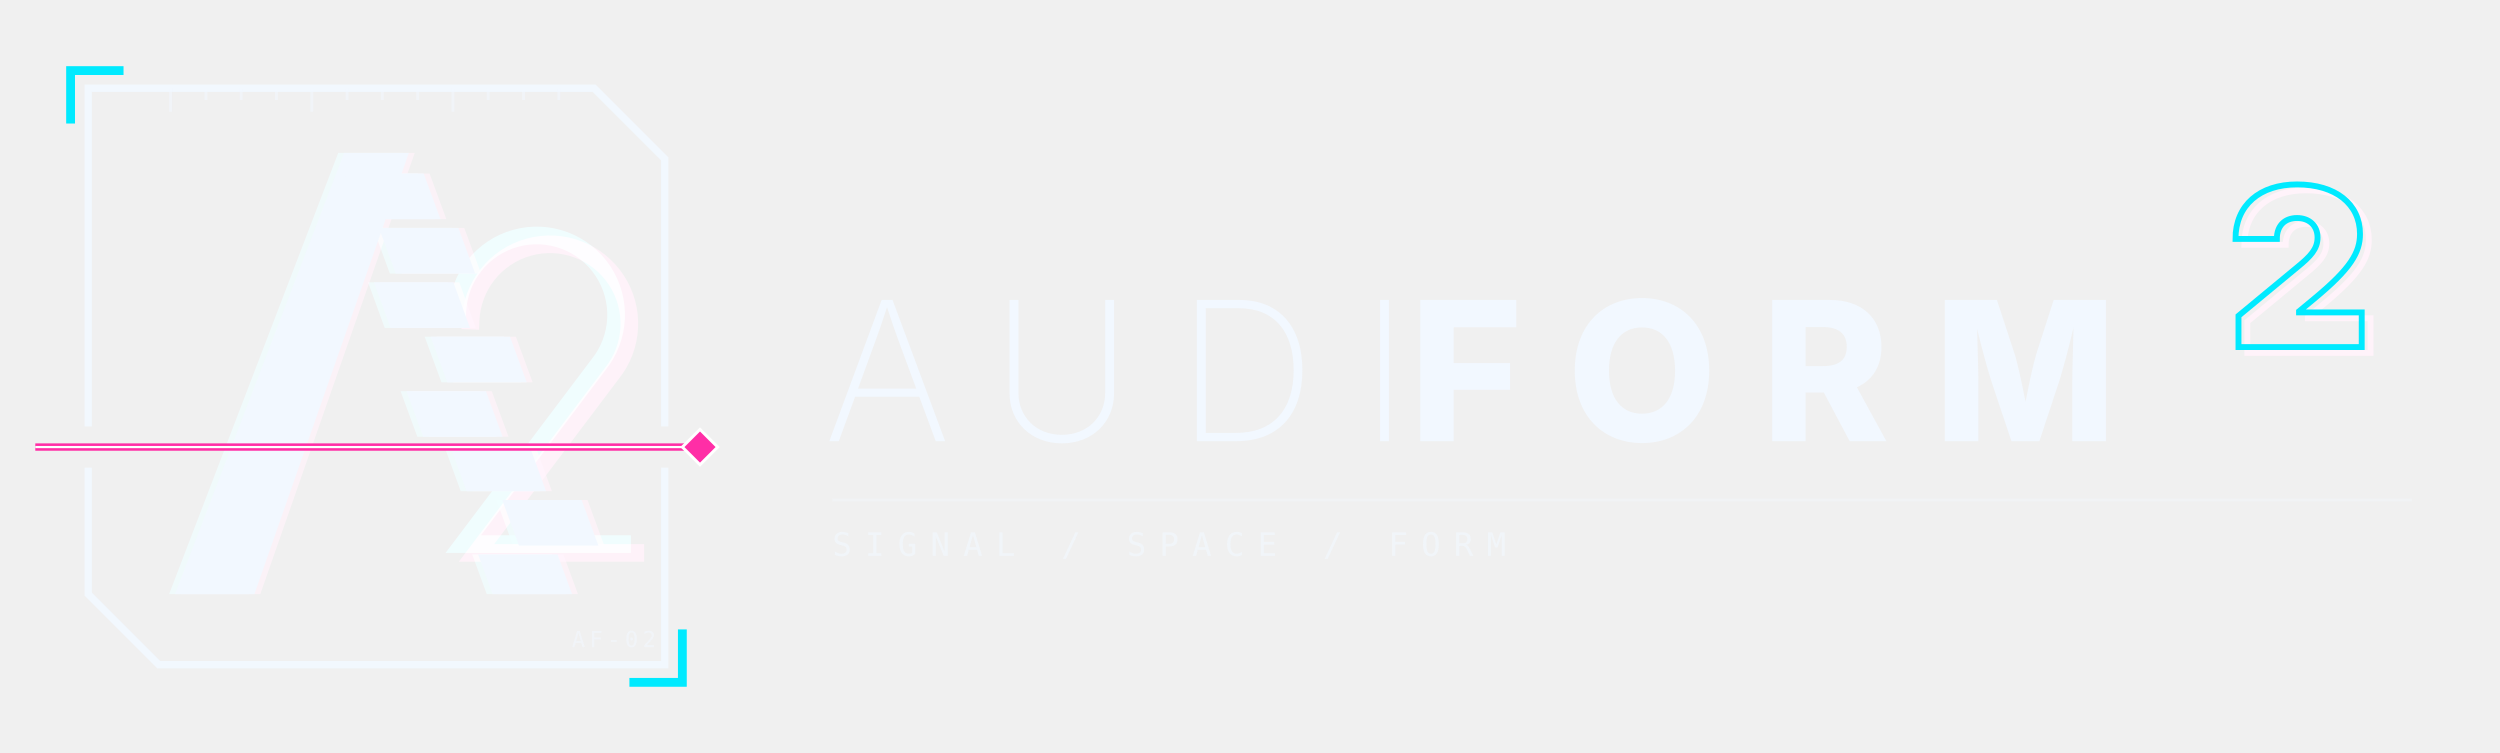
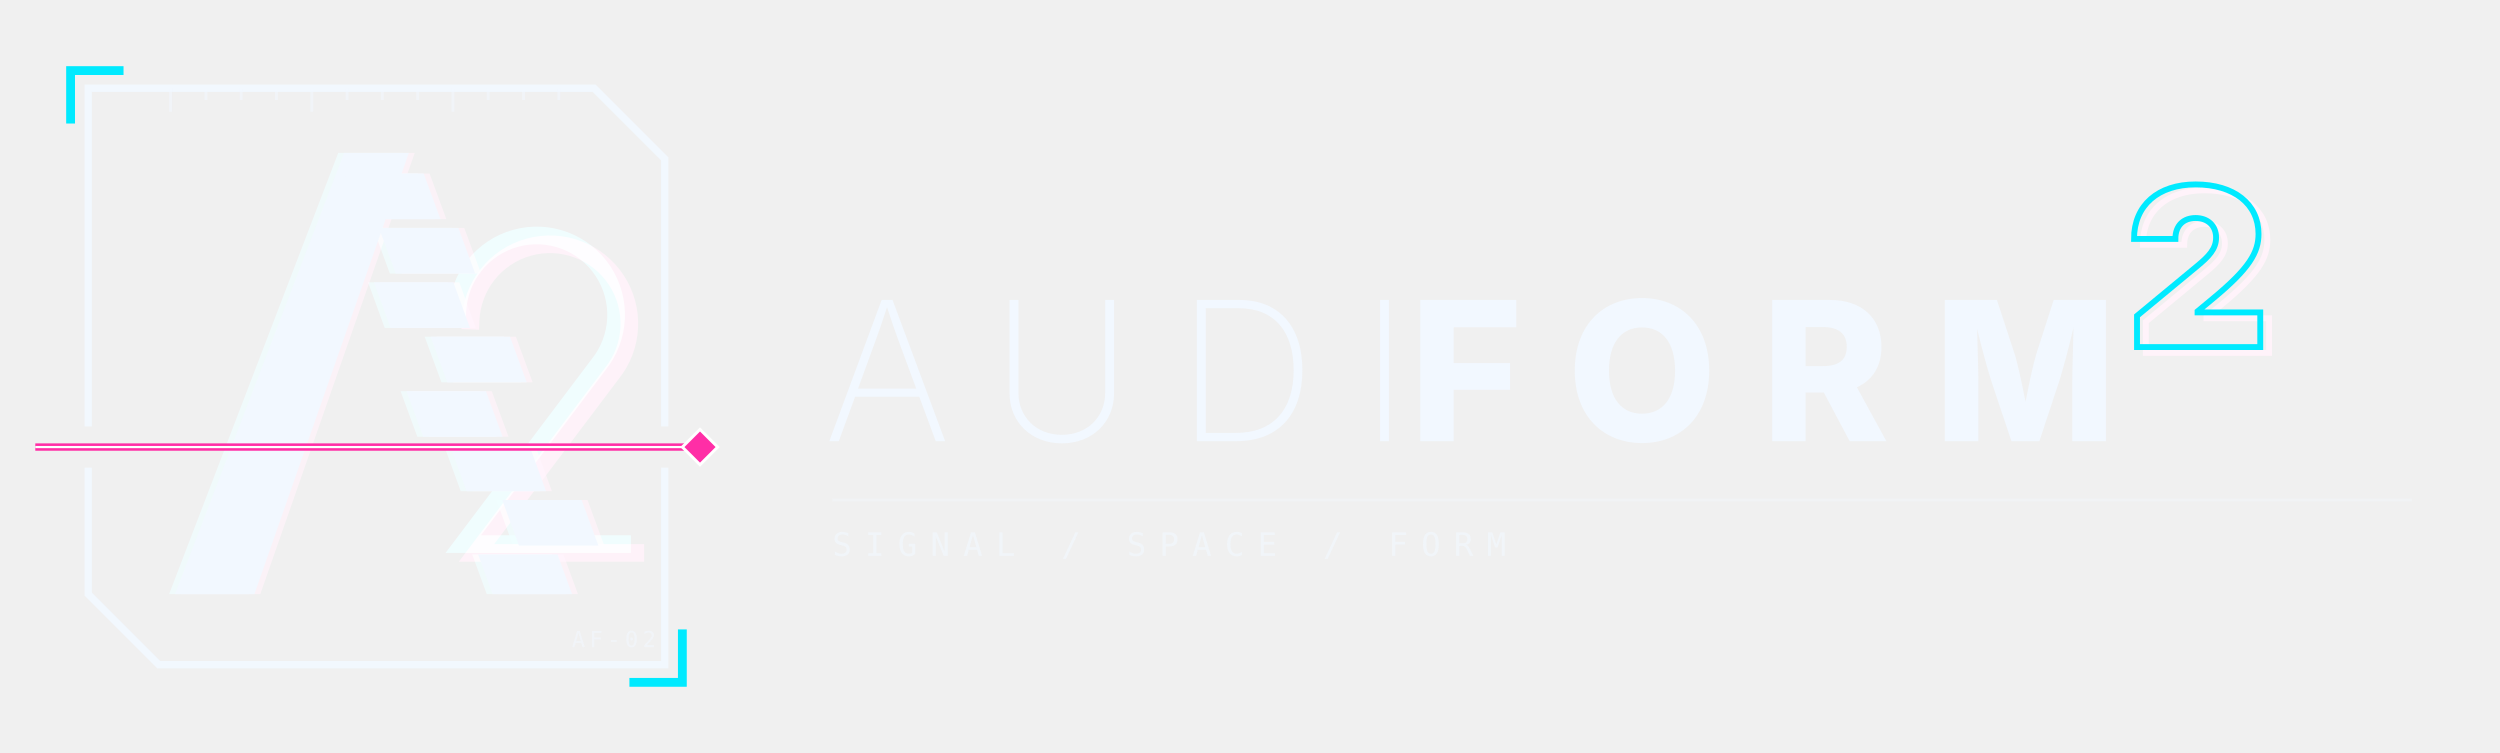
<svg xmlns="http://www.w3.org/2000/svg" viewBox="0 0 1700 512" width="1700" height="512">
  <g transform="translate(0 0) scale(1.0)">
    <defs>
      <filter id="bloom" x="-50%" y="-50%" width="200%" height="200%">
        <feGaussianBlur stdDeviation="7" />
      </filter>
      <mask id="cut">
        <rect x="0" y="0" width="512" height="512" fill="white" />
        <rect x="40" y="290" width="40" height="28" fill="black" />
        <rect x="432" y="290" width="40" height="28" fill="black" />
      </mask>
    </defs>
    <polygon points="60.0,60.0 404.0,60.0 452.0,108.0 452.0,452.0 108.0,452.0 60.0,404.0" fill="none" stroke="#F2F8FF" stroke-opacity="0.9" stroke-width="5" stroke-linejoin="miter" mask="url(#cut)" />
    <polyline points="48,84 48,48 84,48" fill="none" stroke="#00EAFF" stroke-width="6" />
    <polyline points="464,428 464,464 428,464" fill="none" stroke="#00EAFF" stroke-width="6" />
    <path d="M314 214 a54 54 0 1 1 96 36 L318 372 L426 372" transform="translate(6 4)" fill="none" stroke="#FF2EA6" stroke-opacity="0.9" stroke-width="12" stroke-linecap="square" stroke-linejoin="miter" style="mix-blend-mode:screen" />
    <path d="M314 214 a54 54 0 1 1 96 36 L318 372 L426 372" transform="translate(-3 -2)" fill="none" stroke="#00EAFF" stroke-opacity="0.95" stroke-width="12" stroke-linecap="square" stroke-linejoin="miter" style="mix-blend-mode:screen" />
    <g transform="translate(4 0)" fill="#FF2EA6" opacity="0.75" style="mix-blend-mode:screen">
      <polygon points="234.0,104.0 278.0,104.0 173.0,404.0 119.0,404.0" />
      <polygon points="234.1,118.0 288.1,118.0 299.5,149.0 245.5,149.0" />
      <polygon points="257.7,155.0 311.7,155.0 323.1,186.0 269.1,186.0" />
      <polygon points="254.3,192.0 308.3,192.0 319.6,223.0 265.6,223.0" />
      <polygon points="292.8,229.0 346.8,229.0 358.2,260.0 304.2,260.0" />
      <polygon points="276.4,266.0 330.4,266.0 341.8,297.0 287.8,297.0" />
      <polygon points="306.0,303.0 360.0,303.0 371.3,334.0 317.3,334.0" />
      <polygon points="341.5,340.0 395.5,340.0 406.9,371.0 352.9,371.0" />
      <polygon points="325.1,377.0 379.1,377.0 389.0,404.0 335.0,404.0" />
    </g>
    <g transform="translate(-4 0)" fill="#00EAFF" opacity="0.75" style="mix-blend-mode:screen">
      <polygon points="234.0,104.0 278.0,104.0 173.0,404.0 119.0,404.0" />
      <polygon points="234.1,118.0 288.1,118.0 299.5,149.0 245.5,149.0" />
      <polygon points="257.7,155.0 311.7,155.0 323.1,186.0 269.1,186.0" />
      <polygon points="254.3,192.0 308.3,192.0 319.6,223.0 265.6,223.0" />
      <polygon points="292.8,229.0 346.8,229.0 358.2,260.0 304.2,260.0" />
      <polygon points="276.4,266.0 330.4,266.0 341.8,297.0 287.8,297.0" />
      <polygon points="306.0,303.0 360.0,303.0 371.3,334.0 317.3,334.0" />
      <polygon points="341.5,340.0 395.5,340.0 406.9,371.0 352.9,371.0" />
      <polygon points="325.1,377.0 379.1,377.0 389.0,404.0 335.0,404.0" />
    </g>
    <g fill="#F2F8FF">
      <polygon points="234.0,104.0 278.0,104.0 173.0,404.0 119.0,404.0" />
      <polygon points="234.1,118.0 288.1,118.0 299.5,149.0 245.5,149.0" />
      <polygon points="257.7,155.0 311.7,155.0 323.1,186.0 269.1,186.0" />
      <polygon points="254.3,192.0 308.3,192.0 319.6,223.0 265.6,223.0" />
      <polygon points="292.8,229.0 346.8,229.0 358.2,260.0 304.2,260.0" />
      <polygon points="276.4,266.0 330.4,266.0 341.8,297.0 287.8,297.0" />
      <polygon points="306.0,303.0 360.0,303.0 371.3,334.0 317.3,334.0" />
      <polygon points="341.5,340.0 395.5,340.0 406.9,371.0 352.9,371.0" />
      <polygon points="325.1,377.0 379.1,377.0 389.0,404.0 335.0,404.0" />
    </g>
    <line x1="24" y1="304" x2="476" y2="304" stroke="#FF2EA6" stroke-width="12" filter="url(#bloom)" opacity="0.9" />
    <line x1="24" y1="304" x2="476" y2="304" stroke="#FF2EA6" stroke-width="5" />
    <line x1="24" y1="304" x2="476" y2="304" stroke="#FFFFFF" stroke-width="1.5" />
    <polygon points="488,304 476,292 464,304 476,316" fill="#FF2EA6" stroke="#FFFFFF" stroke-width="2" />
    <line x1="116" y1="60" x2="116" y2="76" stroke="#F2F8FF" stroke-opacity="0.5" stroke-width="2" />
    <line x1="140" y1="60" x2="140" y2="68" stroke="#F2F8FF" stroke-opacity="0.5" stroke-width="2" />
    <line x1="164" y1="60" x2="164" y2="68" stroke="#F2F8FF" stroke-opacity="0.5" stroke-width="2" />
    <line x1="188" y1="60" x2="188" y2="68" stroke="#F2F8FF" stroke-opacity="0.5" stroke-width="2" />
    <line x1="212" y1="60" x2="212" y2="76" stroke="#F2F8FF" stroke-opacity="0.5" stroke-width="2" />
    <line x1="236" y1="60" x2="236" y2="68" stroke="#F2F8FF" stroke-opacity="0.5" stroke-width="2" />
    <line x1="260" y1="60" x2="260" y2="68" stroke="#F2F8FF" stroke-opacity="0.5" stroke-width="2" />
    <line x1="284" y1="60" x2="284" y2="68" stroke="#F2F8FF" stroke-opacity="0.5" stroke-width="2" />
    <line x1="308" y1="60" x2="308" y2="76" stroke="#F2F8FF" stroke-opacity="0.5" stroke-width="2" />
    <line x1="332" y1="60" x2="332" y2="68" stroke="#F2F8FF" stroke-opacity="0.5" stroke-width="2" />
    <line x1="356" y1="60" x2="356" y2="68" stroke="#F2F8FF" stroke-opacity="0.5" stroke-width="2" />
    <line x1="380" y1="60" x2="380" y2="68" stroke="#F2F8FF" stroke-opacity="0.5" stroke-width="2" />
    <text x="446" y="440" text-anchor="end" font-family="Consolas, Menlo, monospace" font-size="15" letter-spacing="3" fill="#F2F8FF" fill-opacity="0.55">AF-02</text>
  </g>
  <g font-family="Segoe UI Variable Display, Segoe UI, Inter, Helvetica Neue, Arial, sans-serif">
    <text x="560" y="300" font-size="132" font-weight="200" letter-spacing="30" fill="#F2F8FF">AUDI<tspan font-weight="800">FORM</tspan>
    </text>
-     <text x="1515" y="236" font-size="150" font-weight="900" fill="none" stroke="#FF2EA6" stroke-width="4" transform="translate(6 4)" style="mix-blend-mode:screen">2</text>
-     <text x="1515" y="236" font-size="150" font-weight="900" fill="none" stroke="#00EAFF" stroke-width="4">2</text>
+     <text x="1446" y="236" font-size="150" font-weight="900" fill="none" stroke="#FF2EA6" stroke-width="4" transform="translate(6 4)" style="mix-blend-mode:screen">2</text>
+     <text x="1446" y="236" font-size="150" font-weight="900" fill="none" stroke="#00EAFF" stroke-width="4">2</text>
    <line x1="566" y1="340" x2="1640" y2="340" stroke="#F2F8FF" stroke-opacity="0.35" stroke-width="2" />
    <text x="566" y="378" font-family="Consolas, Menlo, monospace" font-size="22" letter-spacing="9" fill="#F2F8FF" fill-opacity="0.6">SIGNAL / SPACE / FORM</text>
  </g>
</svg>
